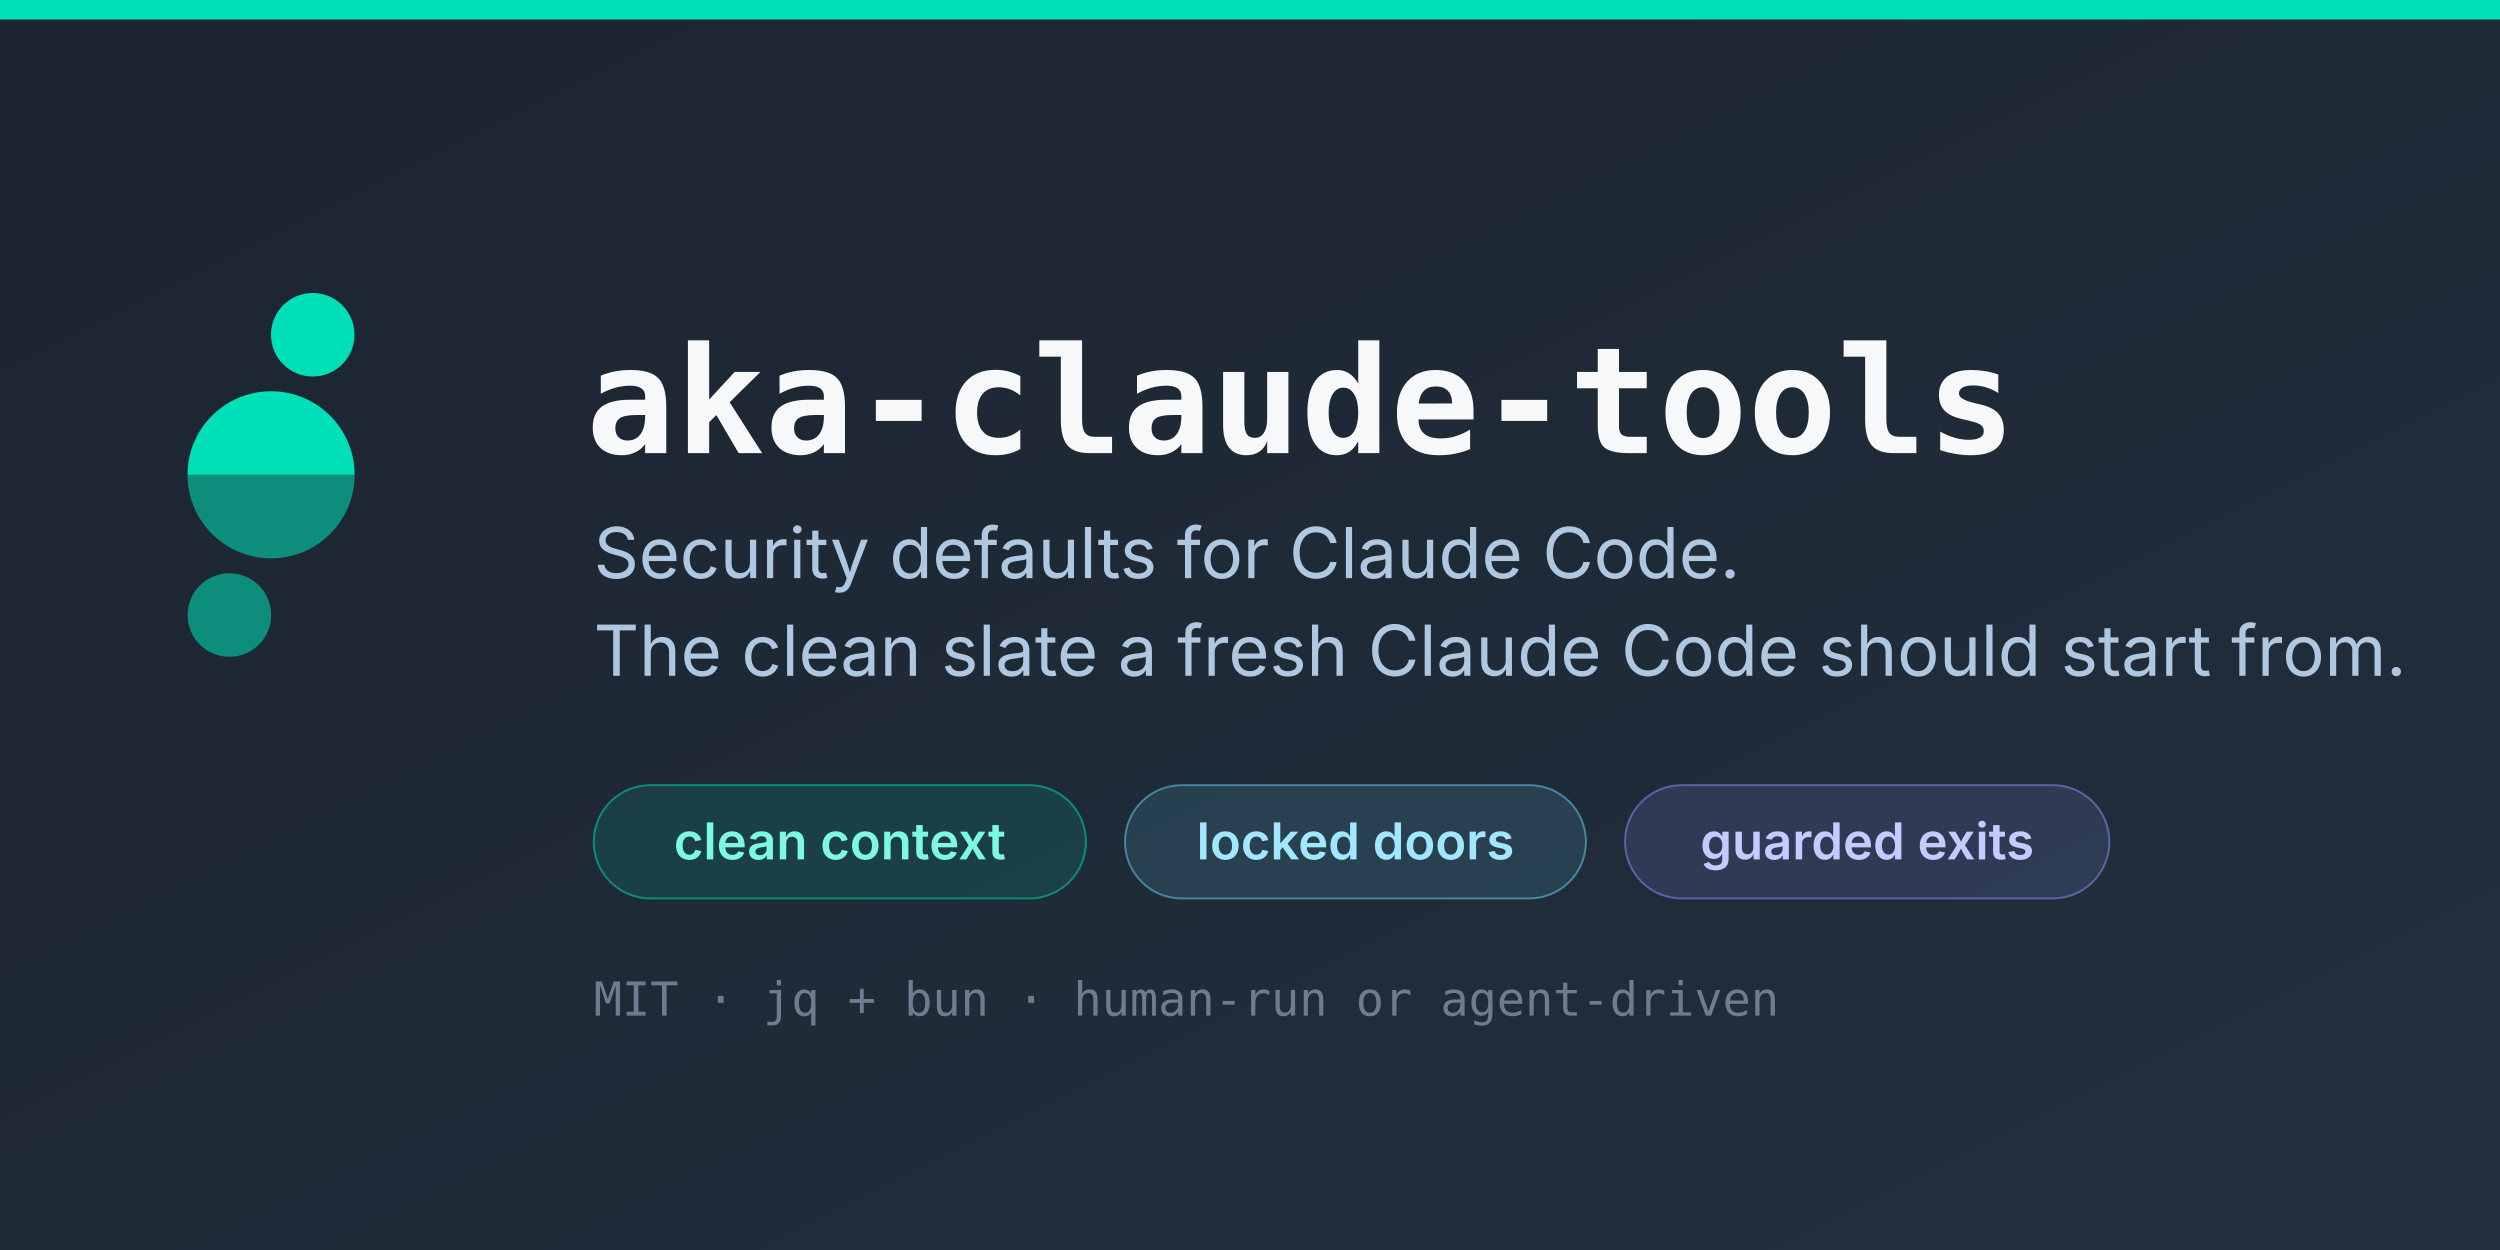
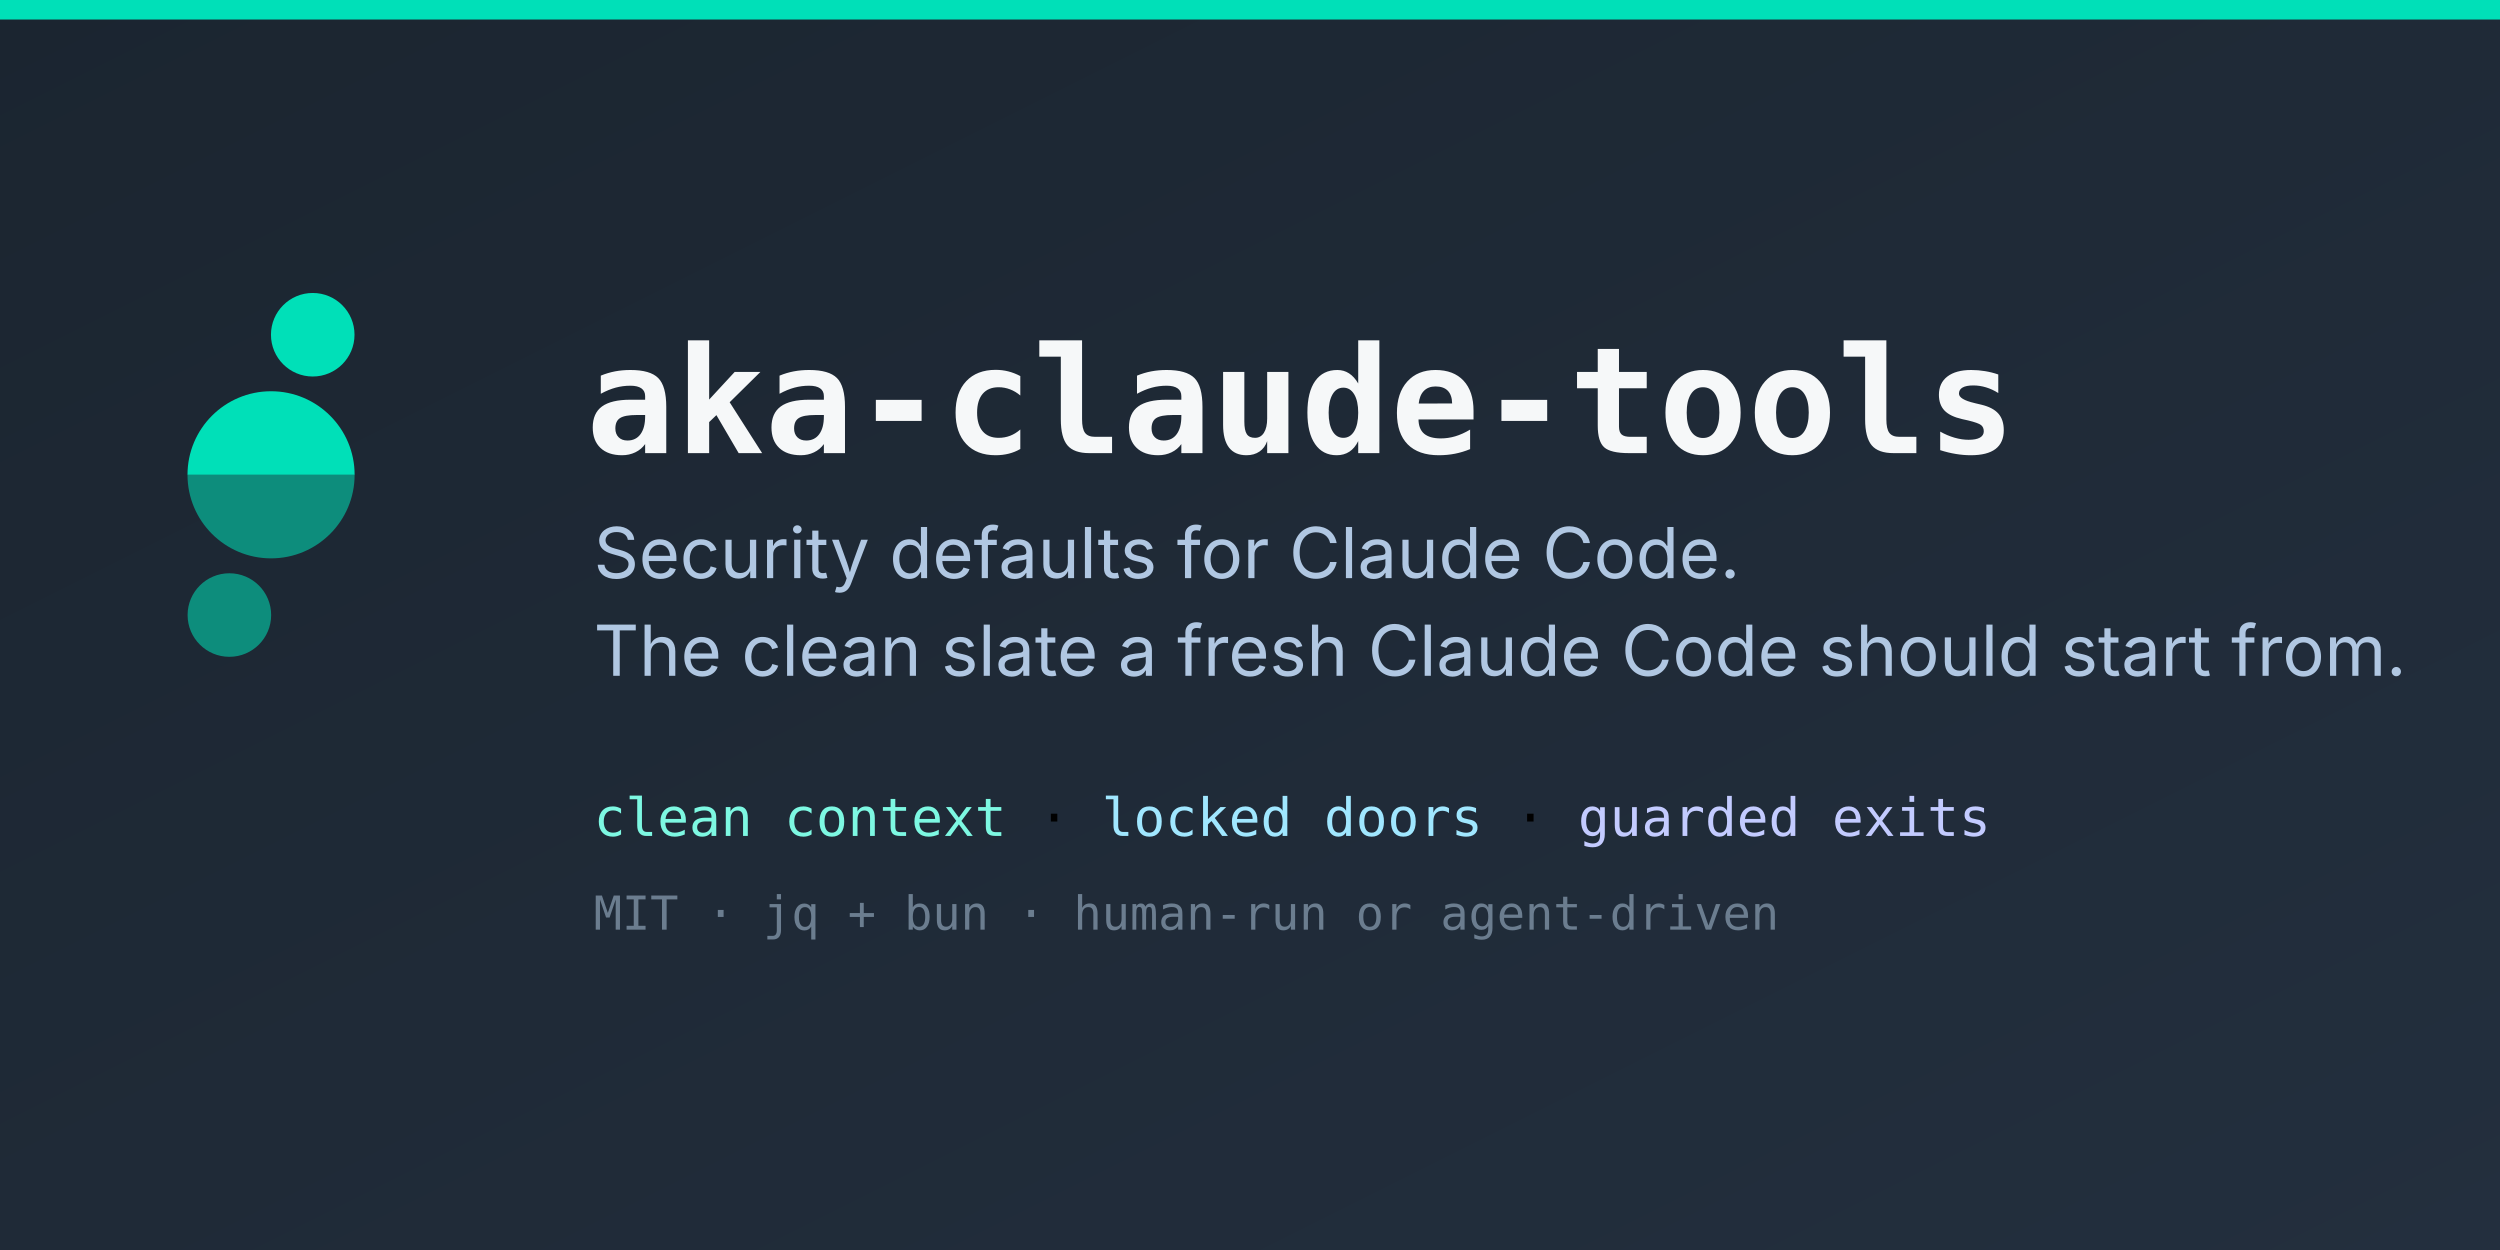
<svg xmlns="http://www.w3.org/2000/svg" width="1280" height="640" viewBox="0 0 1280 640" font-family="system-ui, -apple-system, 'Segoe UI', sans-serif">
  <defs>
    <linearGradient id="bg" x1="0" y1="0" x2="1" y2="1">
      <stop offset="0" stop-color="#1B2530" />
      <stop offset="1" stop-color="#232F3E" />
    </linearGradient>
  </defs>
  <rect width="1280" height="640" fill="url(#bg)" />
  <rect width="1280" height="10" fill="#00E0B8" />
  <g transform="translate(96,150) scale(1.05)" fill="#00E0B8">
    <circle cx="61.07" cy="20.37" r="20.37" />
    <path d="M0 88.666 A40.746 40.746 0 0 1 81.492 88.666 Z" />
    <path d="M81.492 88.666 A40.746 40.746 0 0 1 0 88.666 Z" fill-opacity="0.55" />
    <circle cx="20.42" cy="157.05" r="20.37" fill-opacity="0.55" />
  </g>
  <text x="300" y="232" font-family="ui-monospace, 'Geist Mono', monospace" font-size="76" font-weight="700" fill="#F6F8F9">aka-claude-tools</text>
  <text x="304" y="296" font-size="36" font-weight="400" fill="#B0C7E2">Security defaults for Claude Code.</text>
  <text x="304" y="346" font-size="36" font-weight="400" fill="#B0C7E2">The clean slate a fresh Claude Code should start from.</text>
-   <g font-size="26" font-weight="600">
-     <g transform="translate(304,402)">
-       <rect width="252" height="58" rx="29" fill="#00E0B8" fill-opacity="0.12" stroke="#00E0B8" stroke-opacity="0.5" />
-       <text x="126" y="38" text-anchor="middle" fill="#7DF8E2">clean context</text>
-     </g>
-     <g transform="translate(576,402)">
-       <rect width="236" height="58" rx="29" fill="#6AD9FF" fill-opacity="0.12" stroke="#6AD9FF" stroke-opacity="0.5" />
-       <text x="118" y="38" text-anchor="middle" fill="#A0E7FF">locked doors</text>
-     </g>
-     <g transform="translate(832,402)">
-       <rect width="248" height="58" rx="29" fill="#8A98FF" fill-opacity="0.14" stroke="#8A98FF" stroke-opacity="0.5" />
-       <text x="124" y="38" text-anchor="middle" fill="#C3CBFF">guarded exits</text>
-     </g>
-   </g>
-   <text x="304" y="520" font-family="ui-monospace, 'Geist Mono', monospace" font-size="24" fill="#6B7D8F">MIT  ·  jq + bun  ·  human-run or agent-driven</text>
+   <text x="304" y="428" font-family="ui-monospace, 'Geist Mono', monospace" font-size="27">
+     <tspan fill="#7DF8E2">clean context</tspan>  ·  <tspan fill="#A0E7FF">locked doors</tspan>  ·  <tspan fill="#C3CBFF">guarded exits</tspan>
+   </text>
+   <text x="304" y="476" font-family="ui-monospace, 'Geist Mono', monospace" font-size="24" fill="#6B7D8F">MIT  ·  jq + bun  ·  human-run or agent-driven</text>
</svg>
